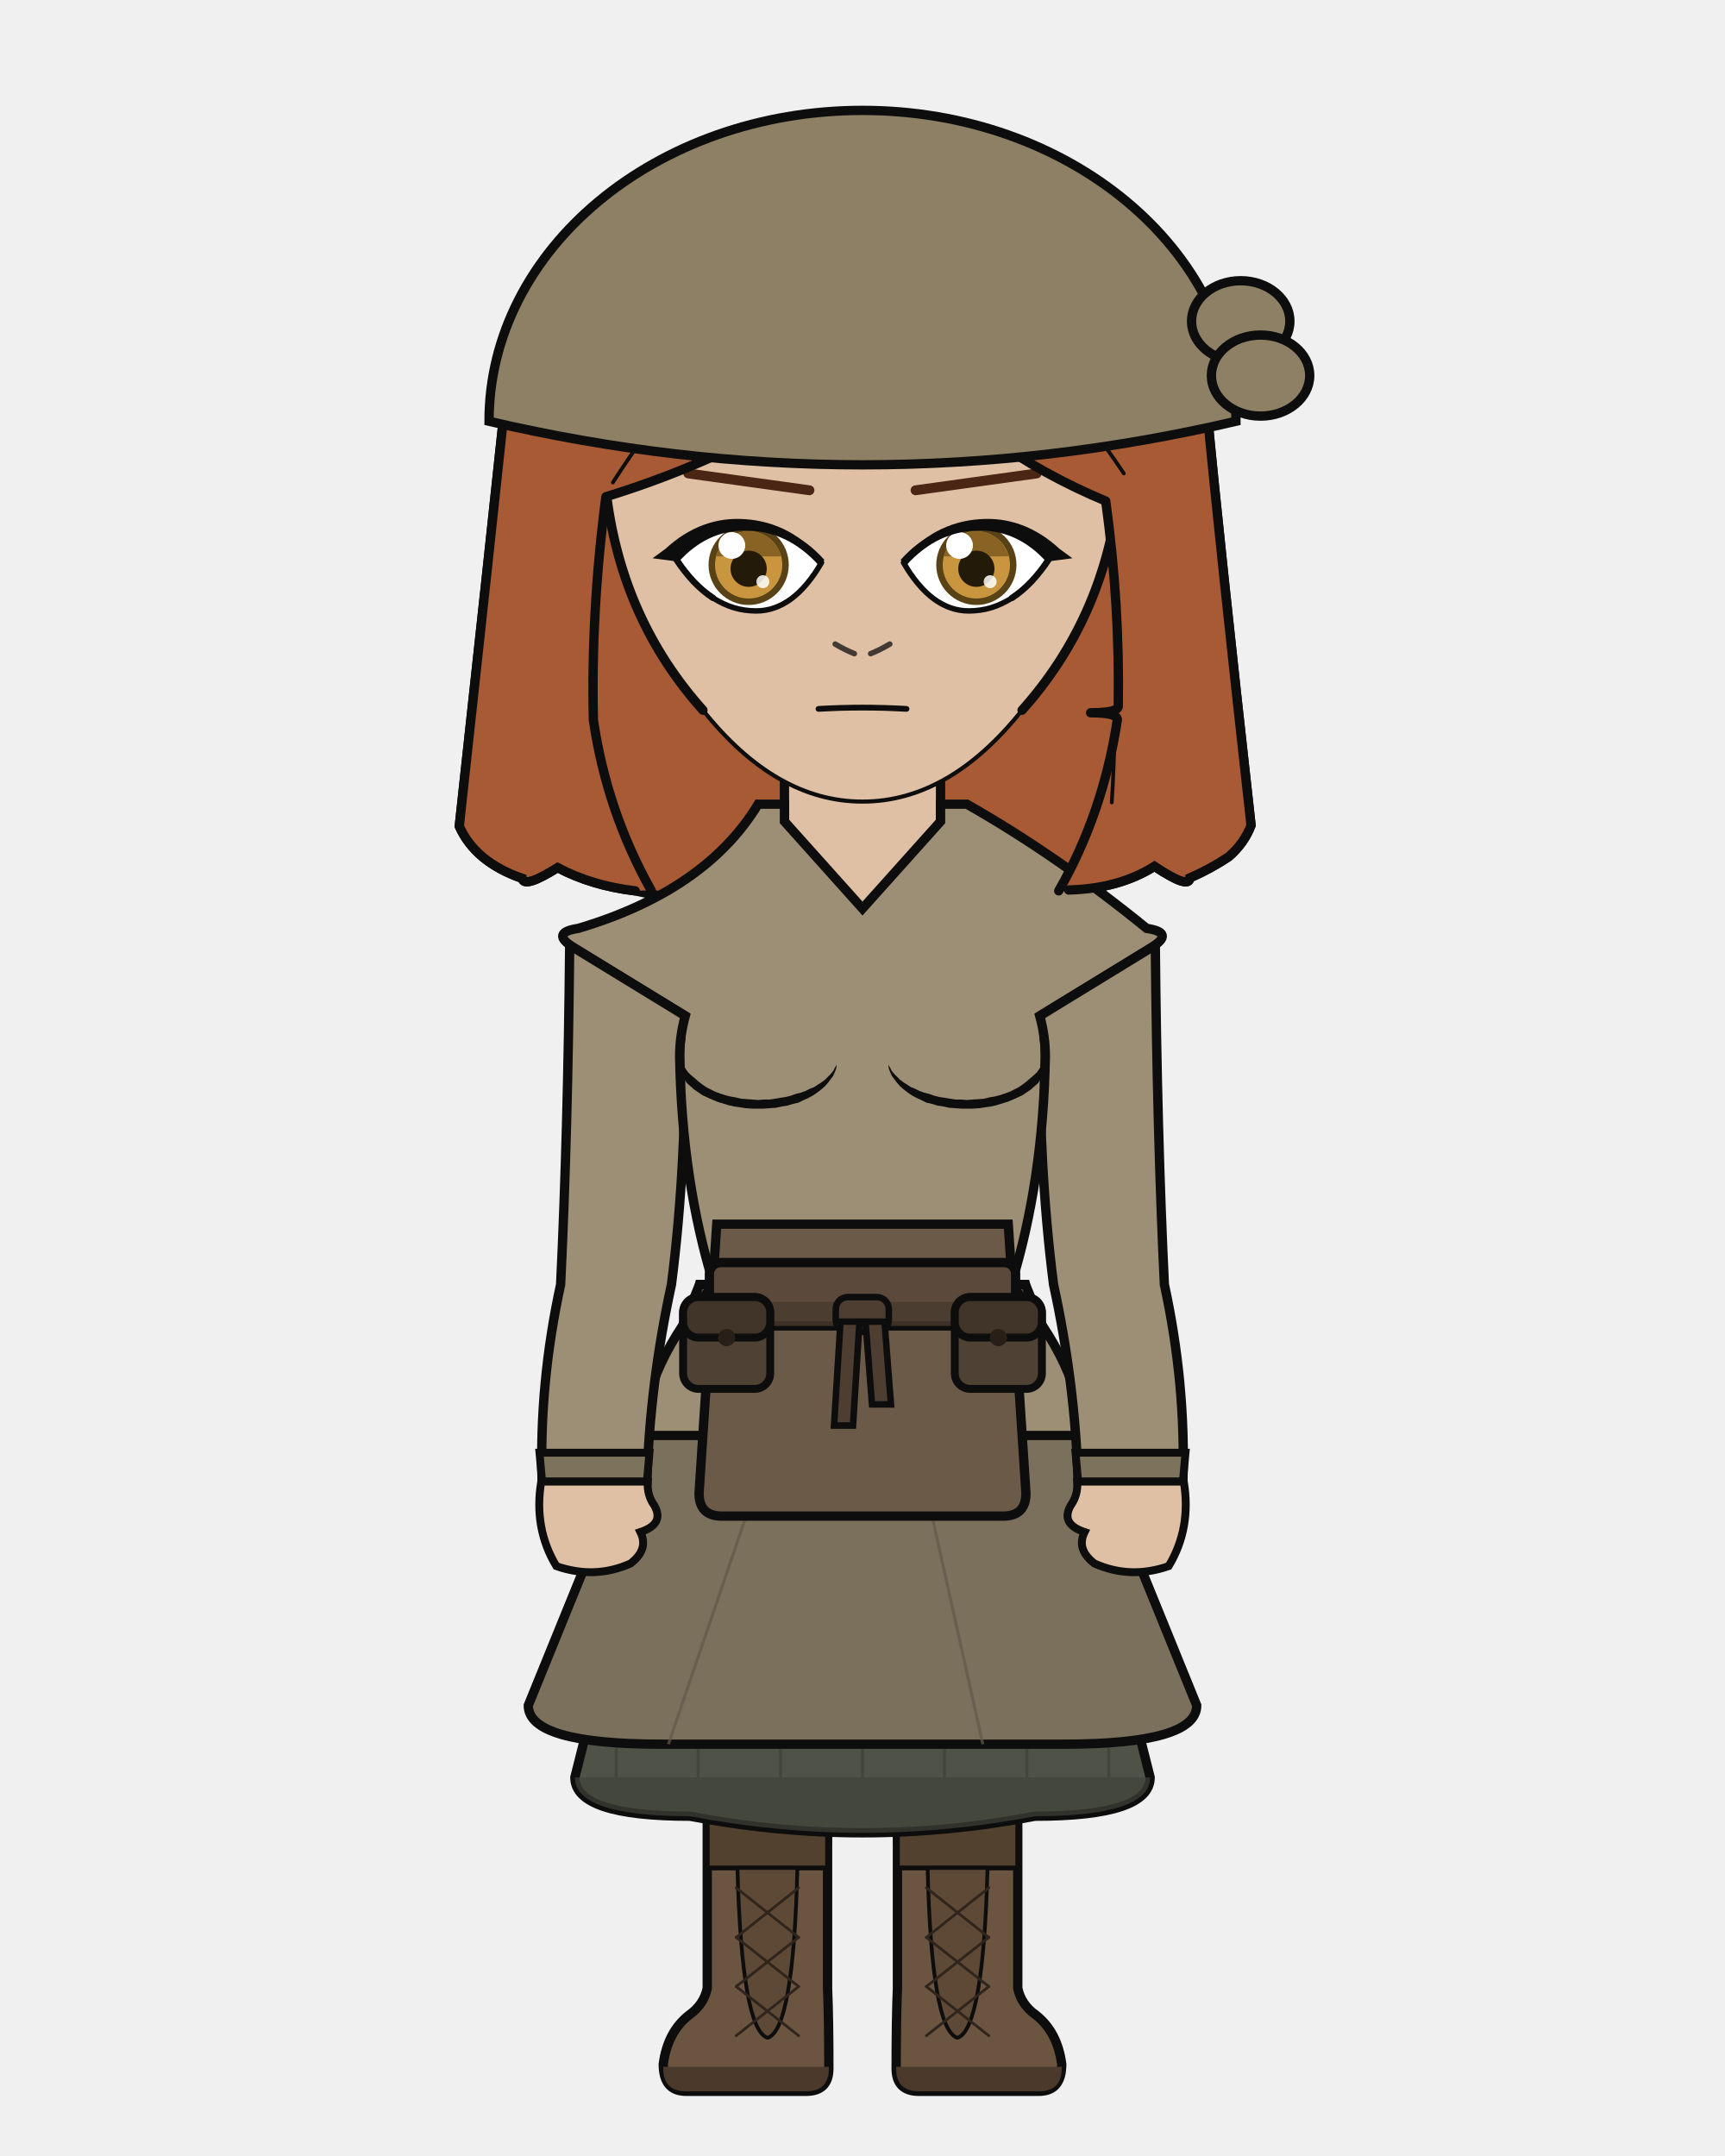
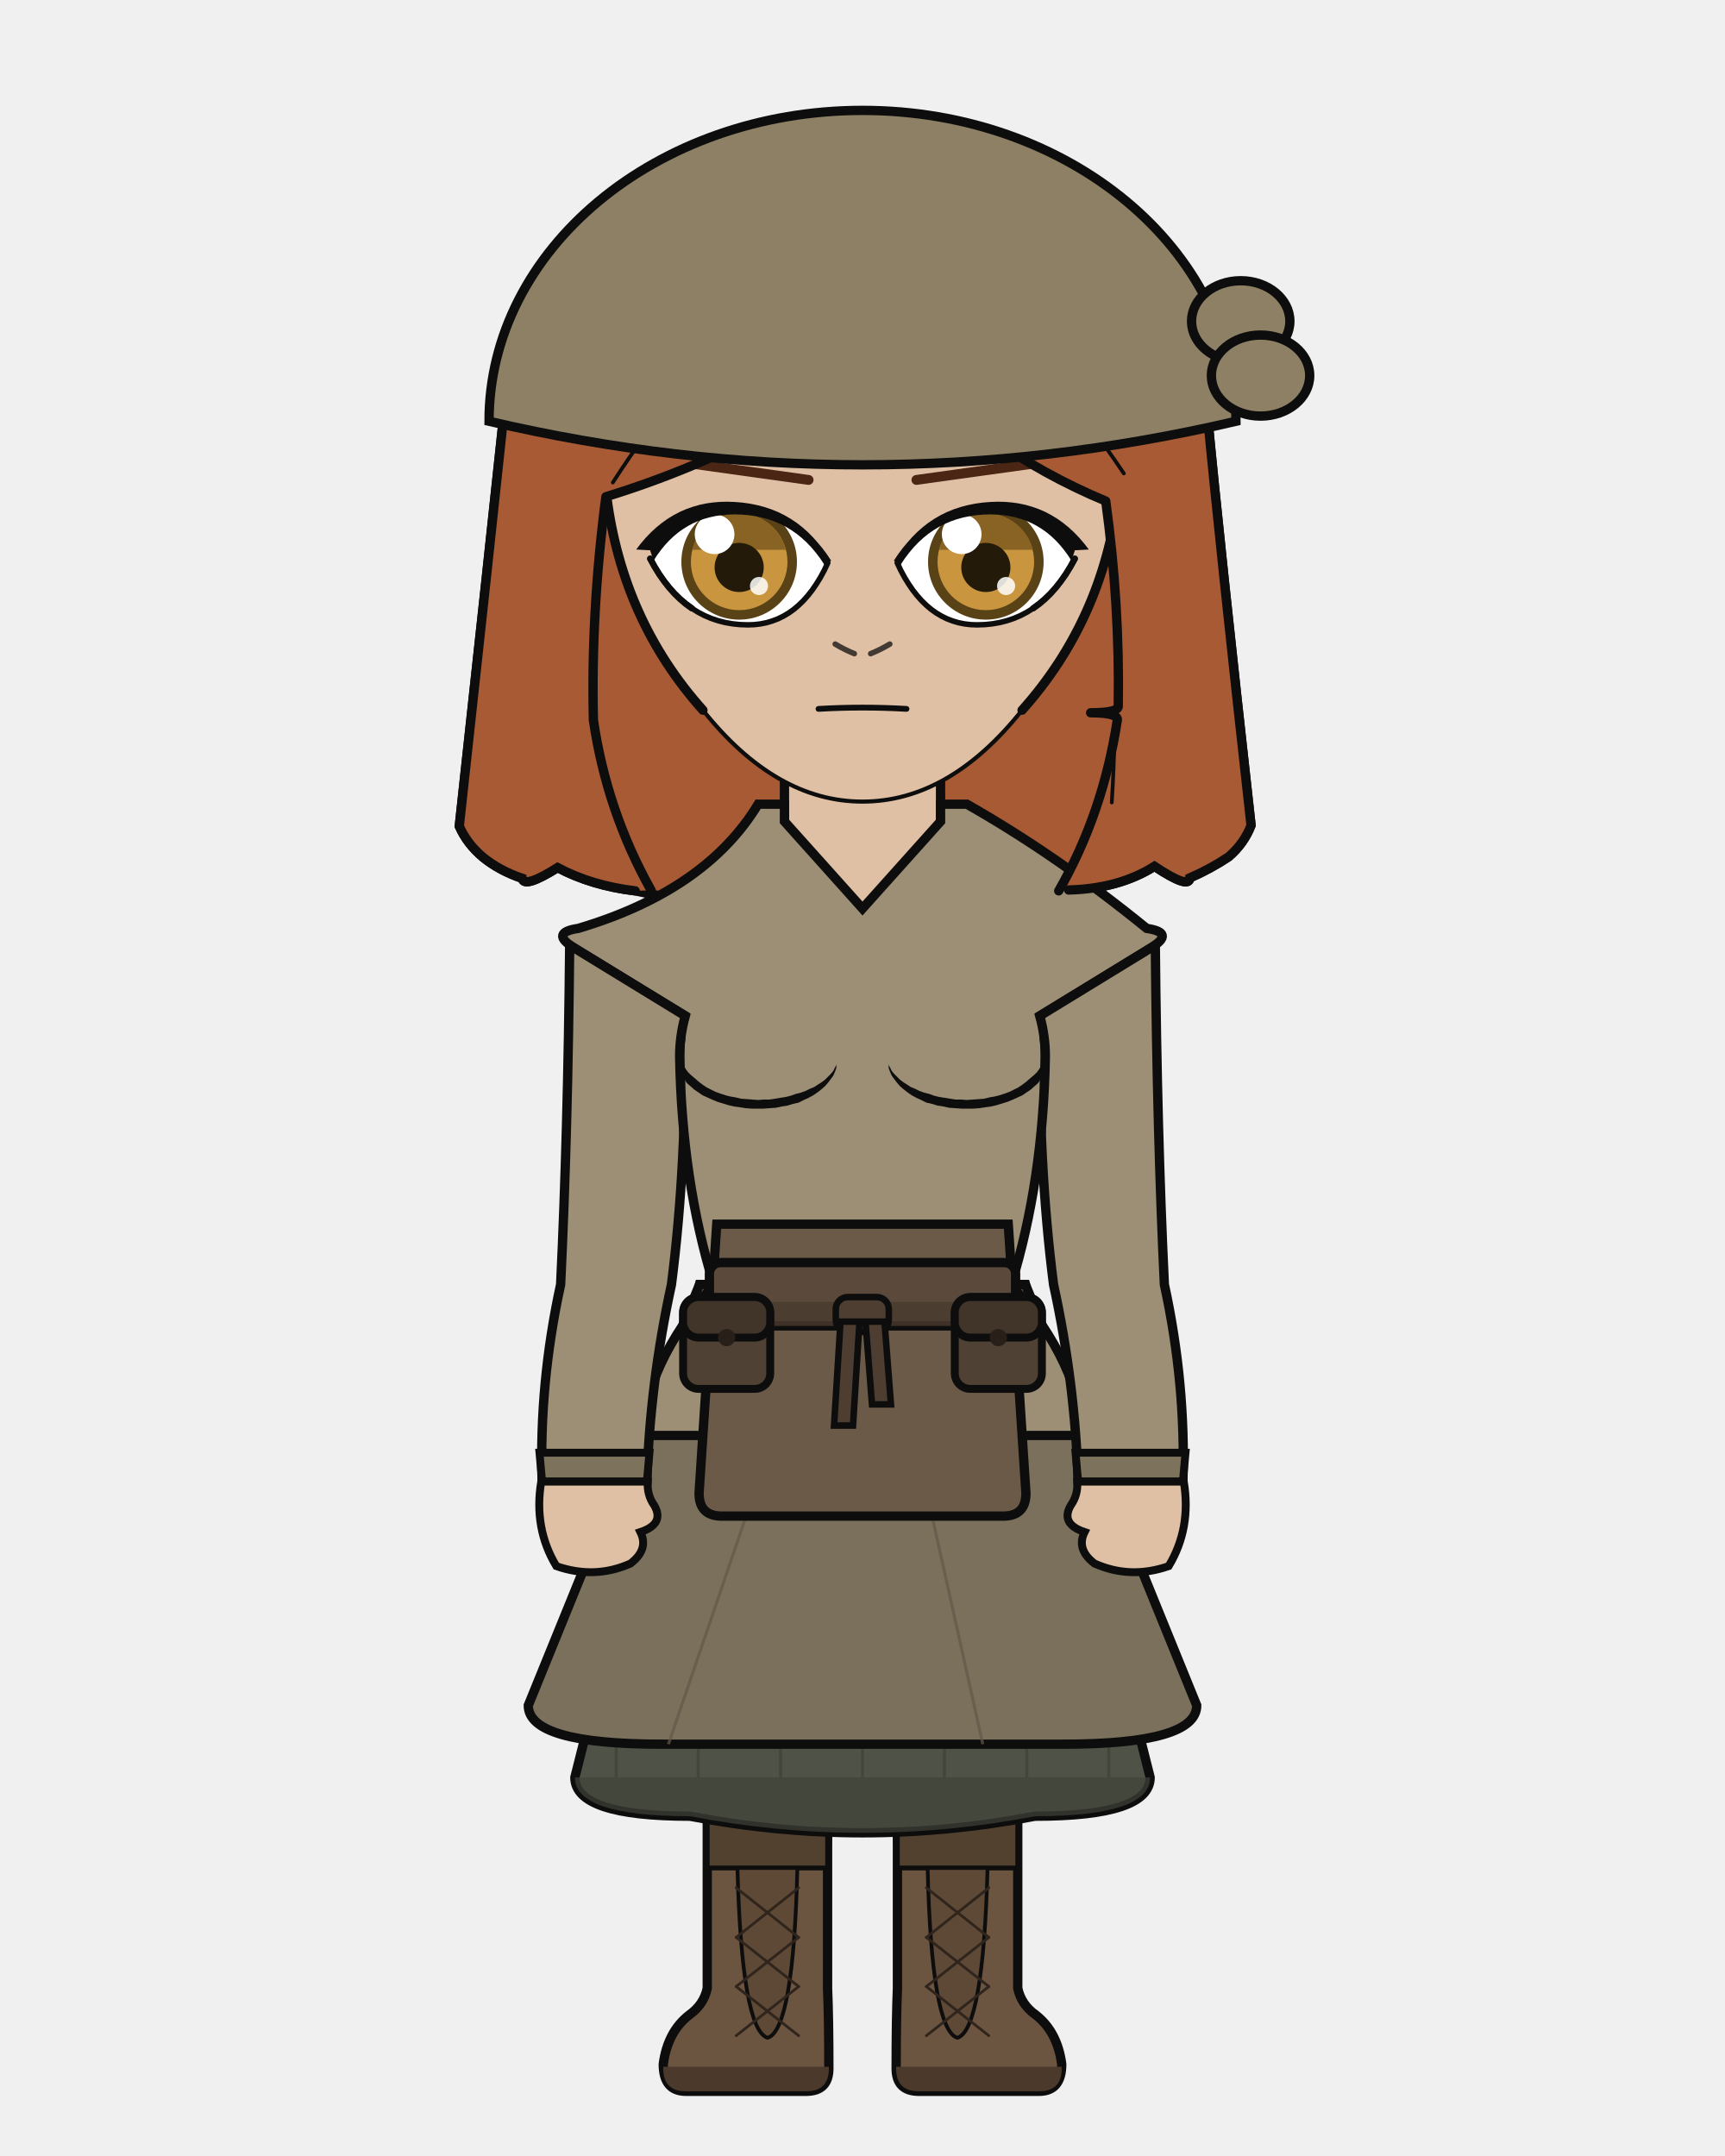
<svg xmlns="http://www.w3.org/2000/svg" width="400" height="500" viewBox="0 0 400 500">
  <defs>
    <clipPath id="hair-front">
      <path d="M 151.0 206.5 Q 140.7 188.1 137.6 167.0 Q 137.0 141.9 140.5 115.2 Q 160.4 109.1 178.8 99.3 Q 194.4 89.8 206.9 75.7 Q 216.0 90.7 229.6 101.4 Q 242.0 110.2 256.4 116.2 Q 259.7 140.2 259.3 163.9 Q 259.0 165.3 252.9 165.3 Q 259.1 165.3 259.1 166.9 Q 255.8 188.6 245.5 206.6 Q 246.7 206.5 247.8 206.4 Q 259.5 206.1 267.7 200.9 Q 275.8 206.3 275.9 203.6 Q 280.7 201.5 284.9 198.7 Q 288.5 195.6 290.1 191.4 Q 282.8 126.0 279.9 95.3 Q 276.0 79.9 267.5 66.2 Q 259.1 54.1 247.2 45.2 Q 237.4 38.4 226.0 35.3 Q 209.4 32.5 192.7 31.0 Q 177.0 31.6 162.2 37.8 Q 151.4 43.2 142.2 51.0 Q 132.9 59.9 126.3 71.0 Q 120.3 82.2 117.0 94.5 Q 113.6 126.6 106.5 191.6 Q 108.3 195.7 112.0 198.8 Q 115.8 201.9 121.1 203.7 Q 121.5 206.1 129.3 201.2 Q 137.2 205.4 147.3 206.6 Q 149.2 206.5 151.0 206.5 Z" />
    </clipPath>
  </defs>
  <path d="M 147.3 206.6 Q 137.2 205.4 129.3 201.2 Q 121.5 206.1 121.1 203.7 Q 115.8 201.9 112.0 198.8 Q 108.3 195.7 106.5 191.6 Q 113.6 126.6 117.0 94.5 Q 120.3 82.2 126.3 71.0 Q 132.9 59.9 142.2 51.0 Q 151.4 43.2 162.2 37.8 Q 177.0 31.6 192.7 31.0 Q 209.4 32.5 226.0 35.3 Q 237.4 38.4 247.2 45.2 Q 259.1 54.1 267.5 66.2 Q 276.0 79.9 279.9 95.3 Q 282.8 126.0 290.1 191.4 Q 288.5 195.6 284.9 198.7 Q 280.7 201.5 275.9 203.6 Q 275.8 206.3 267.7 200.9 Q 259.5 206.1 247.8 206.4 Q 197.6 217.4 147.3 206.6 Z" fill="#a85a35" />
  <path d="M 147.3 206.6 Q 137.2 205.4 129.3 201.2 Q 121.5 206.1 121.1 203.7 Q 115.8 201.9 112.0 198.8 Q 108.3 195.7 106.5 191.6 Q 113.6 126.6 117.0 94.5 Q 120.3 82.2 126.3 71.0 Q 132.9 59.9 142.2 51.0 Q 151.4 43.2 162.2 37.8 Q 177.0 31.6 192.7 31.0 Q 209.4 32.5 226.0 35.3 Q 237.4 38.4 247.2 45.2 Q 259.1 54.1 267.5 66.2 Q 276.0 79.9 279.9 95.3 Q 282.8 126.0 290.1 191.4 Q 288.5 195.6 284.9 198.7 Q 280.7 201.5 275.9 203.6 Q 275.8 206.3 267.7 200.9 Q 259.5 206.1 247.8 206.4 Q 197.6 217.4 147.3 206.6 Z" fill="none" stroke="#0d0d0d" stroke-width="2.16" stroke-linecap="round" stroke-linejoin="round" />
  <path d="M 181.9 199.2 Q 168.2 215.1 140.7 223.6 Q 136.4 224.9 136.4 229.2 Q 136.4 235.6 149.8 235.6 L 154.6 235.6 L 154.6 231.3 L 163.2 231.3 Q 161.9 240.4 162.0 245.0 Q 162.0 248.1 164.3 249.4 Q 166.5 250.7 166.6 253.9 Q 167.3 277.5 169.8 297.9 Q 169.8 318.7 169.8 335.7 L 194.2 335.7 L 200.0 335.7 L 205.8 335.7 L 230.2 335.7 Q 230.2 318.7 230.2 297.9 Q 232.7 277.5 233.4 253.9 Q 233.5 250.7 235.7 249.4 Q 238.0 248.1 238.0 245.0 Q 238.1 240.4 236.8 235.6 L 236.8 231.3 L 245.4 231.3 L 245.4 235.6 L 250.2 235.6 Q 263.6 235.6 263.6 229.2 Q 263.6 224.9 259.3 223.6 Q 239.4 206.9 218.1 199.2 Z" fill="#e0c0a4" stroke="#0d0d0d" stroke-width="2.16" />
  <rect x="181.9" y="172.5" width="36.3" height="38.0" rx="12.7" fill="#e0c0a4" />
  <line x1="181.9" y1="172.5" x2="181.9" y2="199.2" stroke="#0d0d0d" stroke-width="2.16" />
  <line x1="218.1" y1="172.5" x2="218.1" y2="199.2" stroke="#0d0d0d" stroke-width="2.16" />
  <path d="M 163.7 332.9 L 236.3 332.9 Q 236.3 377.8 236.2 397.0 Q 236.2 419.4 234.7 461.1 L 209.4 461.1 Q 207.8 397.0 200.0 350.8 Q 192.2 397.0 190.6 461.1 L 165.3 461.1 Q 163.8 419.4 163.8 397.0 Q 163.7 377.8 163.7 332.9 Z" fill="#e0c0a4" stroke="#0d0d0d" stroke-width="1.83" stroke-linejoin="round" />
  <path d="M 163.7 332.9 L 236.3 332.9 L 229.8 358.2 Q 200.0 361.0 170.2 358.2 Z" fill="#e8e4dc" stroke="#0d0d0d" stroke-width="1.83" stroke-linejoin="round" />
  <path d="M 191.9 418.8 L 191.9 461.1 Q 192.2 468.3 192.2 479.7 Q 192.2 485.0 186.9 485.0 L 159.1 485.0 Q 153.8 485.0 153.8 478.7 Q 154.8 471.2 159.8 467.3 Q 163.2 464.9 164.0 461.1 L 164.0 418.8 Z" fill="#6b5541" stroke="#0d0d0d" stroke-width="2.16" />
  <path d="M 192.2 479.3 L 153.8 479.3 L 153.8 479.7 Q 153.8 485.0 159.1 485.0 L 186.9 485.0 Q 192.2 485.0 192.2 479.7 Z" fill="#4b3a2b" />
  <rect x="164.0" y="418.8" width="27.9" height="14.4" fill="#534130" stroke="#0d0d0d" stroke-width="1.11" />
  <path d="M 171.0 433.2 L 184.9 433.2 Q 184.0 470.7 178.0 472.6 Q 172.0 470.7 171.0 433.2 Z" fill="#5e4936" stroke="#0d0d0d" stroke-width="0.87" />
  <line x1="185.2" y1="437.8" x2="170.7" y2="449.3" stroke="#30251c" stroke-width="0.63" stroke-linecap="round" />
  <line x1="170.7" y1="437.8" x2="185.2" y2="449.3" stroke="#30251c" stroke-width="0.63" stroke-linecap="round" />
  <line x1="185.2" y1="449.3" x2="170.7" y2="460.7" stroke="#30251c" stroke-width="0.63" stroke-linecap="round" />
  <line x1="170.7" y1="449.3" x2="185.2" y2="460.7" stroke="#30251c" stroke-width="0.63" stroke-linecap="round" />
  <line x1="185.2" y1="460.7" x2="170.7" y2="472.1" stroke="#30251c" stroke-width="0.63" stroke-linecap="round" />
  <line x1="170.7" y1="460.7" x2="185.2" y2="472.1" stroke="#30251c" stroke-width="0.63" stroke-linecap="round" />
  <path d="M 208.1 418.8 L 208.1 461.1 Q 207.8 468.3 207.8 479.7 Q 207.8 485.0 213.1 485.0 L 240.9 485.0 Q 246.2 485.0 246.2 478.7 Q 245.2 471.2 240.2 467.3 Q 236.8 464.9 236.0 461.1 L 236.0 418.8 Z" fill="#6b5541" stroke="#0d0d0d" stroke-width="2.16" />
  <path d="M 207.8 479.3 L 246.2 479.3 L 246.2 479.7 Q 246.2 485.0 240.9 485.0 L 213.1 485.0 Q 207.8 485.0 207.8 479.7 Z" fill="#4b3a2b" />
  <rect x="208.1" y="418.8" width="27.9" height="14.4" fill="#534130" stroke="#0d0d0d" stroke-width="1.11" />
  <path d="M 215.1 433.2 L 229.0 433.2 Q 228.0 470.7 222.0 472.6 Q 216.0 470.7 215.1 433.2 Z" fill="#5e4936" stroke="#0d0d0d" stroke-width="0.87" />
  <line x1="229.3" y1="437.8" x2="214.8" y2="449.3" stroke="#30251c" stroke-width="0.63" stroke-linecap="round" />
  <line x1="214.8" y1="437.8" x2="229.3" y2="449.3" stroke="#30251c" stroke-width="0.63" stroke-linecap="round" />
  <line x1="229.3" y1="449.3" x2="214.8" y2="460.7" stroke="#30251c" stroke-width="0.63" stroke-linecap="round" />
  <line x1="214.8" y1="449.3" x2="229.3" y2="460.7" stroke="#30251c" stroke-width="0.63" stroke-linecap="round" />
  <line x1="229.3" y1="460.7" x2="214.8" y2="472.1" stroke="#30251c" stroke-width="0.63" stroke-linecap="round" />
  <line x1="214.8" y1="460.7" x2="229.3" y2="472.1" stroke="#30251c" stroke-width="0.63" stroke-linecap="round" />
  <path d="M 162.2 297.9 L 133.3 412.2 Q 133.3 421.2 160.0 421.2 Q 200.0 428.9 240.0 421.2 Q 266.7 421.2 266.7 412.2 L 237.8 297.9 Z" fill="#4f5347" stroke="#0d0d0d" stroke-width="2.16" />
  <path d="M 133.3 412.2 L 133.3 412.2 Q 133.3 421.2 160.0 421.2 Q 200.0 428.9 240.0 421.2 Q 266.7 421.2 266.7 412.2 L 266.7 412.2 Z" fill="#3f4238" opacity="0.7" />
  <line x1="142.9" y1="404.5" x2="142.9" y2="412.2" stroke="#3f4238" stroke-width="0.71" opacity="0.75" />
  <line x1="161.9" y1="404.5" x2="161.9" y2="412.2" stroke="#3f4238" stroke-width="0.71" opacity="0.75" />
  <line x1="181.0" y1="404.5" x2="181.0" y2="412.2" stroke="#3f4238" stroke-width="0.71" opacity="0.75" />
  <line x1="200.0" y1="404.5" x2="200.0" y2="412.2" stroke="#3f4238" stroke-width="0.71" opacity="0.75" />
  <line x1="219.0" y1="404.5" x2="219.0" y2="412.2" stroke="#3f4238" stroke-width="0.71" opacity="0.75" />
  <line x1="238.1" y1="404.5" x2="238.1" y2="412.2" stroke="#3f4238" stroke-width="0.71" opacity="0.75" />
  <line x1="257.1" y1="404.5" x2="257.1" y2="412.2" stroke="#3f4238" stroke-width="0.71" opacity="0.75" />
  <path d="M 162.2 297.9 L 122.5 395.5 Q 122.5 404.5 153.5 404.5 L 246.5 404.5 Q 277.5 404.5 277.5 395.5 L 237.8 297.9 Z" fill="#7a705c" stroke="#0d0d0d" stroke-width="2.16" />
  <line x1="180.4" y1="329.9" x2="155.0" y2="404.5" stroke="#625948" stroke-width="0.71" opacity="0.7" />
  <line x1="211.3" y1="329.9" x2="227.9" y2="404.5" stroke="#625948" stroke-width="0.71" opacity="0.7" />
  <path d="M 175.8 186.5 Q 163.7 206.5 134.1 215.3 Q 127.4 216.3 133.1 219.8 L 158.9 235.6 Q 157.6 240.3 157.6 245.0 Q 158.1 273.8 165.5 297.9 Q 149.2 317.1 149.2 332.9 L 250.8 332.9 Q 250.8 317.1 234.5 297.9 Q 241.9 273.8 242.4 245.0 Q 242.4 240.3 241.1 235.6 L 266.9 219.8 Q 272.6 216.3 265.9 215.3 Q 245.0 198.3 224.2 186.5 L 218.1 186.5 L 218.1 190.5 L 200.0 210.7 L 181.9 190.5 L 181.9 186.5 Z" fill="#9c8f76" stroke="#0d0d0d" stroke-width="2.16" />
  <path d="M 157.6 245.0 L 157.9 245.8 L 158.2 246.5 L 158.6 247.2 L 159.0 247.9 L 159.5 248.6 L 160.1 249.2 L 160.8 249.8 L 161.5 250.4 L 162.2 251.0 L 163.0 251.6 L 163.9 252.2 L 164.9 252.7 L 165.9 253.2 L 167.0 253.6 L 168.2 254.0 L 169.4 254.3 L 170.6 254.5 L 171.8 254.8 L 173.1 254.9 L 174.4 255.0 L 175.8 255.1 L 177.1 255.0 L 178.4 255.0 L 179.7 254.8 L 180.9 254.6 L 182.2 254.4 L 183.4 254.1 L 184.5 253.7 L 185.7 253.4 L 186.8 253.0 L 187.8 252.5 L 188.8 252.1 L 189.7 251.5 L 190.5 251.0 L 191.3 250.4 L 192.0 249.7 L 192.6 249.1 L 193.2 248.4 L 193.6 247.6 L 194.0 246.9 L 194.0 246.9 L 193.9 247.8 L 193.6 248.6 L 193.2 249.5 L 192.6 250.3 L 192.0 251.1 L 191.3 251.9 L 190.5 252.6 L 189.6 253.3 L 188.6 254.0 L 187.5 254.6 L 186.4 255.1 L 185.2 255.7 L 183.9 256.0 L 182.6 256.4 L 181.3 256.6 L 179.9 256.9 L 178.5 257.0 L 177.1 257.1 L 175.7 257.1 L 174.3 257.1 L 172.9 257.0 L 171.6 256.8 L 170.2 256.6 L 168.9 256.3 L 167.6 255.9 L 166.3 255.5 L 165.1 255.0 L 164.0 254.5 L 162.9 254.0 L 161.9 253.3 L 161.0 252.7 L 160.1 251.9 L 159.3 251.2 L 158.7 250.3 L 158.3 249.4 L 157.9 248.5 L 157.6 247.6 L 157.5 246.7 L 157.5 245.8 L 157.6 245.0 Z" fill="#0d0d0d" stroke="none" />
  <path d="M 242.4 245.0 L 242.1 245.8 L 241.8 246.5 L 241.4 247.2 L 241.0 247.9 L 240.5 248.6 L 239.9 249.2 L 239.2 249.8 L 238.5 250.4 L 237.8 251.0 L 237.0 251.6 L 236.1 252.2 L 235.1 252.7 L 234.1 253.2 L 233.0 253.6 L 231.8 254.0 L 230.6 254.3 L 229.4 254.5 L 228.2 254.8 L 226.9 254.9 L 225.6 255.0 L 224.2 255.1 L 222.9 255.0 L 221.6 255.0 L 220.3 254.8 L 219.1 254.6 L 217.8 254.4 L 216.6 254.1 L 215.5 253.7 L 214.3 253.4 L 213.2 253.0 L 212.2 252.5 L 211.2 252.1 L 210.3 251.5 L 209.5 251.0 L 208.7 250.4 L 208.0 249.7 L 207.4 249.1 L 206.8 248.4 L 206.4 247.6 L 206.0 246.9 L 206.0 246.9 L 206.1 247.8 L 206.4 248.6 L 206.8 249.5 L 207.4 250.3 L 208.0 251.1 L 208.7 251.9 L 209.5 252.6 L 210.4 253.3 L 211.4 254.0 L 212.5 254.6 L 213.6 255.1 L 214.8 255.7 L 216.1 256.0 L 217.4 256.4 L 218.7 256.6 L 220.1 256.9 L 221.5 257.0 L 222.9 257.1 L 224.3 257.1 L 225.7 257.1 L 227.1 257.0 L 228.4 256.8 L 229.8 256.6 L 231.1 256.3 L 232.4 255.9 L 233.7 255.5 L 234.9 255.0 L 236.0 254.5 L 237.1 254.0 L 238.1 253.3 L 239.0 252.7 L 239.9 251.9 L 240.7 251.2 L 241.3 250.3 L 241.7 249.4 L 242.1 248.5 L 242.4 247.6 L 242.5 246.7 L 242.5 245.8 L 242.4 245.0 Z" fill="#0d0d0d" stroke="none" />
  <path d="M 166.2 283.9 L 162.1 346.3 Q 162.1 351.6 167.4 351.6 L 232.6 351.6 Q 237.9 351.6 237.9 346.3 L 233.8 283.9 Z" fill="#6b5a48" stroke="#0d0d0d" stroke-width="2.16" />
  <rect x="164.5" y="292.8" width="71.0" height="14.7" rx="2.6" fill="#5b4a3c" stroke="#0d0d0d" stroke-width="2.16" />
  <rect x="164.5" y="301.9" width="71.0" height="5.6" rx="2.6" fill="#493a2e" opacity="0.8" />
  <rect x="193.8" y="300.8" width="12.3" height="8.1" rx="2.8" fill="#4e3e31" stroke="#0d0d0d" stroke-width="1.51" />
  <path d="M 194.9 306.5 L 199.3 306.5 L 197.8 330.6 L 193.4 330.6 Z" fill="#4e3e31" stroke="#0d0d0d" stroke-width="1.51" />
  <path d="M 200.7 306.5 L 205.1 306.5 L 206.6 325.7 L 202.2 325.7 Z" fill="#4e3e31" stroke="#0d0d0d" stroke-width="1.51" />
  <rect x="158.4" y="300.8" width="20.2" height="21.3" rx="3.6" fill="#4f4133" stroke="#0d0d0d" stroke-width="1.83" />
  <rect x="158.4" y="300.8" width="20.2" height="9.4" rx="3.6" fill="#413428" stroke="#0d0d0d" stroke-width="1.83" />
  <circle cx="168.5" cy="310.2" r="2.0" fill="#282018" />
  <rect x="221.4" y="300.8" width="20.2" height="21.3" rx="3.6" fill="#4f4133" stroke="#0d0d0d" stroke-width="1.83" />
  <rect x="221.4" y="300.8" width="20.2" height="9.4" rx="3.6" fill="#413428" stroke="#0d0d0d" stroke-width="1.83" />
  <circle cx="231.5" cy="310.2" r="2.0" fill="#282018" />
  <path d="M 158.9 235.6 L 132.1 219.2 Q 131.7 262.5 130.0 297.9 Q 125.0 320.8 125.7 343.6 L 150.0 343.6 Q 150.7 320.8 155.7 297.9 Q 159.3 269.9 158.9 235.6 Z" fill="#9c8f76" stroke="#0d0d0d" stroke-width="2.16" />
  <path d="M 125.1 336.9 L 150.6 336.9 L 150.0 343.6 L 125.7 343.6 Z" fill="#7d725c" stroke="#0d0d0d" stroke-width="1.83" />
  <path d="M 125.5 343.6 Q 123.7 354.4 129.0 363.2 Q 137.9 366.3 146.2 362.6 Q 150.5 359.3 148.5 355.3 Q 154.2 353.4 151.7 349.1 Q 150.0 346.7 150.2 343.6 Z" fill="#e0c0a4" stroke="#0d0d0d" stroke-width="1.83" />
  <path d="M 241.1 235.6 L 267.9 219.2 Q 268.3 262.5 270.0 297.9 Q 275.0 320.8 274.3 343.6 L 250.0 343.6 Q 249.3 320.8 244.3 297.9 Q 240.7 269.9 241.1 235.6 Z" fill="#9c8f76" stroke="#0d0d0d" stroke-width="2.16" />
  <path d="M 249.4 336.9 L 274.9 336.9 L 274.3 343.6 L 250.0 343.6 Z" fill="#7d725c" stroke="#0d0d0d" stroke-width="1.83" />
  <path d="M 274.5 343.6 Q 276.3 354.4 271.0 363.2 Q 262.1 366.3 253.8 362.6 Q 249.5 359.3 251.5 355.3 Q 245.8 353.4 248.3 349.1 Q 250.0 346.7 249.8 343.6 Z" fill="#e0c0a4" stroke="#0d0d0d" stroke-width="1.83" />
  <defs>
    <mask id="bust-73a4426f7d" maskUnits="userSpaceOnUse" x="0" y="0" width="400" height="500">
      <path d="M 158.9 235.6 Q 157.6 240.3 157.6 245.0 Q 158.1 273.8 165.5 297.9 L 168.4 297.9 Q 164.9 269.9 164.9 235.6 Z M 241.1 235.6 Q 242.4 240.3 242.4 245.0 Q 241.9 273.8 234.5 297.9 L 231.6 297.9 Q 235.1 269.9 235.1 235.6 Z" fill="white" />
    </mask>
    <clipPath id="bust-arms-eea5c1f88d">
      <path d="M 158.9 235.6 L 132.1 219.2 Q 131.7 262.5 130.0 297.9 Q 125.0 320.8 125.7 343.6 L 150.0 343.6 Q 150.7 320.8 155.7 297.9 Q 159.3 269.9 158.9 235.6 Z" />
      <path d="M 241.1 235.6 L 267.9 219.2 Q 268.3 262.5 270.0 297.9 Q 275.0 320.8 274.3 343.6 L 250.0 343.6 Q 249.3 320.8 244.3 297.9 Q 240.7 269.9 241.1 235.6 Z" />
    </clipPath>
  </defs>
  <g mask="url(#bust-73a4426f7d)">
    <path d="M 175.8 186.5 Q 163.7 206.5 134.1 215.3 Q 127.4 216.3 133.1 219.8 L 158.9 235.6 Q 157.6 240.3 157.6 245.0 Q 158.1 273.8 165.5 297.9 Q 149.2 317.1 149.2 332.9 L 250.8 332.9 Q 250.8 317.1 234.5 297.9 Q 241.9 273.8 242.4 245.0 Q 242.4 240.3 241.1 235.6 L 266.9 219.8 Q 272.6 216.3 265.9 215.3 Q 245.0 198.3 224.2 186.5 L 218.1 186.5 L 218.1 190.5 L 200.0 210.7 L 181.9 190.5 L 181.9 186.5 Z" fill="#9c8f76" stroke="#0d0d0d" stroke-width="2.16" />
    <path d="M 157.6 245.0 L 157.9 245.8 L 158.2 246.5 L 158.6 247.2 L 159.0 247.9 L 159.5 248.6 L 160.1 249.2 L 160.8 249.8 L 161.5 250.4 L 162.2 251.0 L 163.0 251.6 L 163.9 252.2 L 164.9 252.7 L 165.9 253.2 L 167.0 253.6 L 168.2 254.0 L 169.4 254.3 L 170.6 254.5 L 171.8 254.8 L 173.1 254.9 L 174.4 255.0 L 175.8 255.1 L 177.1 255.0 L 178.4 255.0 L 179.7 254.8 L 180.9 254.6 L 182.2 254.4 L 183.4 254.1 L 184.5 253.7 L 185.7 253.4 L 186.8 253.0 L 187.8 252.5 L 188.8 252.1 L 189.7 251.5 L 190.5 251.0 L 191.3 250.4 L 192.0 249.7 L 192.6 249.1 L 193.2 248.4 L 193.6 247.6 L 194.0 246.9 L 194.0 246.9 L 193.9 247.8 L 193.6 248.6 L 193.2 249.5 L 192.6 250.3 L 192.0 251.1 L 191.3 251.9 L 190.5 252.6 L 189.6 253.3 L 188.6 254.0 L 187.5 254.6 L 186.4 255.1 L 185.2 255.7 L 183.9 256.0 L 182.6 256.4 L 181.3 256.6 L 179.9 256.9 L 178.5 257.0 L 177.1 257.1 L 175.7 257.1 L 174.3 257.1 L 172.9 257.0 L 171.6 256.8 L 170.2 256.6 L 168.9 256.3 L 167.6 255.9 L 166.3 255.5 L 165.1 255.0 L 164.0 254.5 L 162.9 254.0 L 161.9 253.3 L 161.0 252.7 L 160.1 251.9 L 159.3 251.2 L 158.7 250.3 L 158.3 249.4 L 157.9 248.5 L 157.6 247.6 L 157.5 246.7 L 157.5 245.8 L 157.6 245.0 Z" fill="#0d0d0d" stroke="none" />
    <path d="M 242.4 245.0 L 242.1 245.8 L 241.8 246.5 L 241.4 247.2 L 241.0 247.9 L 240.5 248.6 L 239.9 249.2 L 239.2 249.8 L 238.5 250.4 L 237.8 251.0 L 237.0 251.6 L 236.1 252.2 L 235.1 252.7 L 234.1 253.2 L 233.0 253.6 L 231.8 254.0 L 230.6 254.3 L 229.4 254.5 L 228.2 254.8 L 226.9 254.9 L 225.6 255.0 L 224.2 255.1 L 222.9 255.0 L 221.6 255.0 L 220.3 254.8 L 219.1 254.6 L 217.8 254.4 L 216.6 254.1 L 215.5 253.7 L 214.3 253.4 L 213.2 253.0 L 212.2 252.5 L 211.2 252.1 L 210.3 251.5 L 209.5 251.0 L 208.7 250.4 L 208.0 249.7 L 207.4 249.1 L 206.8 248.4 L 206.4 247.6 L 206.0 246.9 L 206.0 246.9 L 206.1 247.8 L 206.4 248.6 L 206.8 249.5 L 207.4 250.3 L 208.0 251.1 L 208.7 251.9 L 209.5 252.6 L 210.4 253.3 L 211.4 254.0 L 212.5 254.6 L 213.6 255.1 L 214.8 255.7 L 216.1 256.0 L 217.4 256.4 L 218.7 256.6 L 220.1 256.9 L 221.5 257.0 L 222.9 257.1 L 224.3 257.1 L 225.7 257.1 L 227.1 257.0 L 228.4 256.8 L 229.8 256.6 L 231.1 256.3 L 232.4 255.9 L 233.7 255.5 L 234.9 255.0 L 236.0 254.5 L 237.1 254.0 L 238.1 253.3 L 239.0 252.7 L 239.9 251.9 L 240.7 251.2 L 241.3 250.3 L 241.7 249.4 L 242.1 248.5 L 242.4 247.6 L 242.5 246.7 L 242.5 245.8 L 242.4 245.0 Z" fill="#0d0d0d" stroke="none" />
    <path d="M 166.2 283.9 L 162.1 346.3 Q 162.1 351.6 167.4 351.6 L 232.6 351.6 Q 237.9 351.6 237.9 346.3 L 233.8 283.9 Z" fill="#6b5a48" stroke="#0d0d0d" stroke-width="2.16" />
    <rect x="164.5" y="292.8" width="71.0" height="14.7" rx="2.6" fill="#5b4a3c" stroke="#0d0d0d" stroke-width="2.16" />
    <rect x="164.5" y="301.9" width="71.0" height="5.6" rx="2.6" fill="#493a2e" opacity="0.8" />
    <rect x="193.8" y="300.8" width="12.3" height="8.1" rx="2.8" fill="#4e3e31" stroke="#0d0d0d" stroke-width="1.51" />
    <path d="M 194.9 306.5 L 199.3 306.5 L 197.8 330.6 L 193.4 330.6 Z" fill="#4e3e31" stroke="#0d0d0d" stroke-width="1.51" />
    <path d="M 200.7 306.5 L 205.1 306.5 L 206.6 325.7 L 202.2 325.7 Z" fill="#4e3e31" stroke="#0d0d0d" stroke-width="1.51" />
    <rect x="158.4" y="300.8" width="20.2" height="21.3" rx="3.6" fill="#4f4133" stroke="#0d0d0d" stroke-width="1.83" />
    <rect x="158.4" y="300.8" width="20.2" height="9.4" rx="3.6" fill="#413428" stroke="#0d0d0d" stroke-width="1.83" />
    <circle cx="168.5" cy="310.2" r="2.0" fill="#282018" />
    <rect x="221.4" y="300.8" width="20.2" height="21.3" rx="3.6" fill="#4f4133" stroke="#0d0d0d" stroke-width="1.83" />
    <rect x="221.4" y="300.8" width="20.2" height="9.4" rx="3.6" fill="#413428" stroke="#0d0d0d" stroke-width="1.83" />
    <circle cx="231.5" cy="310.2" r="2.0" fill="#282018" />
  </g>
  <path d="M 158.9 235.6 Q 157.6 240.3 157.6 245.0 Q 158.1 273.8 165.5 297.9  M 241.1 235.6 Q 242.4 240.3 242.4 245.0 Q 241.9 273.8 234.5 297.9 " fill="none" stroke="#0d0d0d" stroke-width="2.16" stroke-linecap="round" clip-path="url(#bust-arms-eea5c1f88d)" />
  <path d="M 200.0 47.9 Q 225.1 47.9 242.9 67.6 Q 260.6 87.3 259.3 115.2 Q 255.6 143.9 237.0 164.7 Q 220.1 185.9 200.0 185.9 Q 179.9 185.9 163.0 164.7 Q 144.4 143.9 140.7 115.2 Q 139.4 87.3 157.1 67.6 Q 174.9 47.9 200.0 47.9 Z" fill="#e0c0a4" />
  <path d="M 163.0 164.7 Q 144.4 143.9 140.7 115.2 Q 139.4 87.3 157.1 67.6 Q 174.9 47.9 200.0 47.9 Q 225.1 47.9 242.9 67.6 Q 260.6 87.3 259.3 115.2 Q 255.6 143.9 237.0 164.7" fill="none" stroke="#0d0d0d" stroke-width="2.16" stroke-linecap="round" />
  <path d="M 237.0 164.7 Q 220.1 185.9 200.0 185.9 Q 179.9 185.9 163.0 164.7" fill="none" stroke="#0d0d0d" stroke-width="0.95" stroke-linecap="round" />
-   <line x1="187.7" y1="113.7" x2="159.6" y2="109.8" stroke="#4c2614" stroke-width="2.29" stroke-linecap="round" />
+   <line x1="187.5" y1="111.3" x2="155.2" y2="106.8" stroke="#4c2614" stroke-width="2.29" stroke-linecap="round" />
  <defs>
    <clipPath id="eye-l">
-       <path d="M 190.5 130.5 Q 182.9 122.1 172.8 122.1 Q 163.6 122.1 156.7 129.6 Q 164.7 141.7 175.3 141.7 Q 184.0 141.7 190.5 130.5 Z" />
+       <path d="M 192.0 130.5 Q 184.4 118.4 170.3 118.4 Q 157.7 118.4 150.8 129.6 Q 158.7 144.9 173.4 144.9 Q 185.4 144.9 192.0 130.5 Z" />
    </clipPath>
  </defs>
-   <path d="M 190.5 130.5 Q 182.9 122.1 172.8 122.1 Q 163.6 122.1 156.7 129.6 Q 164.7 141.7 175.3 141.7 Q 184.0 141.7 190.5 130.5 Z" fill="white" stroke="none" />
+   <path d="M 192.0 130.5 Q 184.4 118.4 170.3 118.4 Q 157.7 118.4 150.8 129.6 Q 158.7 144.9 173.4 144.9 Q 185.4 144.9 192.0 130.5 Z" fill="white" stroke="none" />
  <g clip-path="url(#eye-l)">
-     <circle cx="173.6" cy="131.0" r="9.3" fill="#5a4217" />
-     <circle cx="173.6" cy="131.0" r="7.8" fill="#c9963f" />
-     <path d="M 166.09 129.03 A 7.78 7.78 0 0 1 181.15 129.03 Z" fill="#896323" />
-     <circle cx="173.6" cy="131.9" r="4.2" fill="#241a09" />
-     <circle cx="169.7" cy="126.5" r="3.1" fill="white" />
-     <circle cx="176.9" cy="134.9" r="1.5" fill="white" opacity="0.85" />
+     <circle cx="171.4" cy="130.3" r="13.4" fill="#5a4217" />
+     <circle cx="171.4" cy="130.3" r="11.2" fill="#c9963f" />
+     <path d="M 160.48 127.50 A 11.24 11.24 0 0 1 182.25 127.50 Z" fill="#896323" />
+     <circle cx="171.4" cy="131.6" r="5.7" fill="#241a09" />
+     <circle cx="165.7" cy="123.9" r="4.6" fill="white" />
+     <circle cx="176.0" cy="135.9" r="2.1" fill="white" opacity="0.85" />
  </g>
-   <path d="M 156.74 129.62 L 157.74 131.08 L 158.77 132.45 L 159.81 133.72 L 160.87 134.90 L 161.96 135.98 L 163.06 136.97 L 164.19 137.86 L 165.34 138.67 L 166.51 139.37 L 167.71 139.98 L 168.92 140.50 L 170.16 140.93 L 171.41 141.26 L 172.69 141.49 L 173.99 141.63 L 175.31 141.68 L 176.39 141.64 L 177.45 141.51 L 178.50 141.29 L 179.53 140.98 L 180.54 140.59 L 181.53 140.10 L 182.51 139.53 L 183.47 138.88 L 184.41 138.13 L 185.33 137.30 L 186.23 136.38 L 187.12 135.37 L 187.99 134.27 L 188.85 133.09 L 189.68 131.82 L 190.50 130.46" fill="none" stroke="#0d0d0d" stroke-width="1.27" stroke-linecap="round" />
-   <path d="M 156.74 129.62 L 157.74 131.08 L 158.77 132.45 L 159.81 133.72 L 160.87 134.90 L 161.96 135.98 L 163.06 136.97 L 164.19 137.86 L 165.34 138.67" fill="none" stroke="#0d0d0d" stroke-width="1.47" stroke-linecap="round" />
-   <path d="M 191.17 129.83 L 190.20 128.81 L 189.19 127.83 L 188.17 126.92 L 187.12 126.08 L 186.04 125.30 L 184.97 124.56 L 183.88 123.86 L 182.76 123.22 L 181.61 122.64 L 180.43 122.13 L 179.23 121.68 L 177.99 121.29 L 176.73 120.97 L 175.44 120.71 L 174.12 120.52 L 172.78 120.40 L 171.54 120.34 L 170.32 120.35 L 169.10 120.41 L 167.88 120.54 L 166.68 120.74 L 165.48 121.01 L 164.29 121.34 L 163.11 121.74 L 161.95 122.20 L 160.80 122.74 L 159.67 123.34 L 158.55 124.01 L 157.44 124.74 L 156.36 125.55 L 155.29 126.41 L 154.30 127.29 L 151.33 129.47 L 157.41 130.25 L 158.26 129.36 L 159.11 128.53 L 159.98 127.77 L 160.86 127.07 L 161.76 126.42 L 162.68 125.83 L 163.61 125.30 L 164.56 124.82 L 165.52 124.40 L 166.51 124.04 L 167.50 123.73 L 168.52 123.48 L 169.56 123.28 L 170.61 123.14 L 171.69 123.06 L 172.78 123.03 L 173.99 123.06 L 175.18 123.16 L 176.35 123.31 L 177.50 123.53 L 178.63 123.81 L 179.74 124.16 L 180.83 124.56 L 181.90 125.03 L 182.96 125.56 L 183.99 126.16 L 185.01 126.82 L 186.00 127.54 L 186.99 128.33 L 187.95 129.18 L 188.89 130.09 L 189.83 131.09 Z" fill="#0d0d0d" stroke="none" />
-   <line x1="212.3" y1="113.7" x2="240.4" y2="109.8" stroke="#4c2614" stroke-width="2.29" stroke-linecap="round" />
+   <path d="M 150.76 129.56 L 151.79 131.42 L 152.86 133.16 L 153.99 134.77 L 155.17 136.27 L 156.40 137.65 L 157.69 138.91 L 159.03 140.05 L 160.42 141.07 L 161.86 141.97 L 163.35 142.75 L 164.90 143.41 L 166.50 143.95 L 168.15 144.37 L 169.86 144.67 L 171.61 144.85 L 173.42 144.91 L 174.90 144.86 L 176.34 144.69 L 177.74 144.41 L 179.09 144.01 L 180.40 143.51 L 181.66 142.89 L 182.89 142.16 L 184.07 141.32 L 185.20 140.36 L 186.30 139.29 L 187.35 138.11 L 188.36 136.82 L 189.32 135.41 L 190.25 133.90 L 191.13 132.27 L 191.96 130.52" fill="none" stroke="#0d0d0d" stroke-width="1.27" stroke-linecap="round" />
+   <path d="M 150.76 129.56 L 151.79 131.42 L 152.86 133.16 L 153.99 134.77 L 155.17 136.27 L 156.40 137.65 L 157.69 138.91 L 159.03 140.05 L 160.42 141.07" fill="none" stroke="#0d0d0d" stroke-width="1.47" stroke-linecap="round" />
+   <path d="M 192.73 130.02 L 191.74 128.53 L 190.68 127.11 L 189.57 125.79 L 188.44 124.52 L 187.26 123.34 L 186.02 122.25 L 184.72 121.24 L 183.36 120.33 L 181.94 119.50 L 180.46 118.77 L 178.92 118.14 L 177.32 117.60 L 175.66 117.16 L 173.94 116.81 L 172.17 116.56 L 170.34 116.41 L 168.65 116.35 L 167.00 116.39 L 165.38 116.52 L 163.78 116.75 L 162.21 117.08 L 160.67 117.52 L 159.16 118.05 L 157.68 118.69 L 156.25 119.44 L 154.85 120.29 L 153.50 121.25 L 152.20 122.30 L 150.94 123.46 L 149.73 124.72 L 148.57 126.08 L 147.52 127.44 L 150.76 127.62 L 151.53 130.06 L 152.40 128.72 L 153.30 127.50 L 154.24 126.36 L 155.22 125.31 L 156.24 124.35 L 157.30 123.47 L 158.41 122.68 L 159.56 121.97 L 160.74 121.34 L 161.98 120.80 L 163.25 120.34 L 164.58 119.97 L 165.95 119.67 L 167.36 119.46 L 168.82 119.34 L 170.33 119.29 L 172.01 119.34 L 173.63 119.48 L 175.20 119.71 L 176.72 120.03 L 178.19 120.44 L 179.61 120.94 L 180.98 121.53 L 182.30 122.21 L 183.57 122.99 L 184.80 123.85 L 185.98 124.81 L 187.11 125.86 L 188.20 127.01 L 189.24 128.25 L 190.24 129.58 L 191.20 131.03 Z" fill="#0d0d0d" stroke="none" />
+   <line x1="212.5" y1="111.3" x2="244.8" y2="106.8" stroke="#4c2614" stroke-width="2.29" stroke-linecap="round" />
  <defs>
    <clipPath id="eye-r">
-       <path d="M 209.5 130.5 Q 217.1 122.1 227.2 122.1 Q 236.4 122.1 243.3 129.6 Q 235.3 141.7 224.7 141.7 Q 216.0 141.7 209.5 130.5 Z" />
+       <path d="M 208.0 130.5 Q 215.6 118.4 229.7 118.4 Q 242.3 118.4 249.2 129.6 Q 241.3 144.9 226.6 144.9 Q 214.6 144.9 208.0 130.5 Z" />
    </clipPath>
  </defs>
-   <path d="M 209.5 130.5 Q 217.1 122.1 227.2 122.1 Q 236.4 122.1 243.3 129.6 Q 235.3 141.7 224.7 141.7 Q 216.0 141.7 209.5 130.5 Z" fill="white" stroke="none" />
+   <path d="M 208.0 130.5 Q 215.6 118.4 229.7 118.4 Q 242.3 118.4 249.2 129.6 Q 241.3 144.9 226.6 144.9 Q 214.6 144.9 208.0 130.5 Z" fill="white" stroke="none" />
  <g clip-path="url(#eye-r)">
-     <circle cx="226.4" cy="131.0" r="9.3" fill="#5a4217" />
-     <circle cx="226.4" cy="131.0" r="7.8" fill="#c9963f" />
-     <path d="M 218.85 129.03 A 7.78 7.78 0 0 1 233.91 129.03 Z" fill="#896323" />
-     <circle cx="226.4" cy="131.9" r="4.2" fill="#241a09" />
-     <circle cx="222.5" cy="126.5" r="3.1" fill="white" />
-     <circle cx="229.6" cy="134.9" r="1.5" fill="white" opacity="0.85" />
+     <circle cx="228.6" cy="130.3" r="13.4" fill="#5a4217" />
+     <circle cx="228.6" cy="130.3" r="11.2" fill="#c9963f" />
+     <path d="M 217.75 127.50 A 11.24 11.24 0 0 1 239.52 127.50 Z" fill="#896323" />
+     <circle cx="228.6" cy="131.6" r="5.7" fill="#241a09" />
+     <circle cx="223.0" cy="123.9" r="4.6" fill="white" />
+     <circle cx="233.3" cy="135.9" r="2.1" fill="white" opacity="0.85" />
  </g>
-   <path d="M 243.26 129.62 L 242.26 131.08 L 241.23 132.45 L 240.19 133.72 L 239.13 134.90 L 238.04 135.98 L 236.94 136.97 L 235.81 137.86 L 234.66 138.67 L 233.49 139.37 L 232.29 139.98 L 231.08 140.50 L 229.84 140.93 L 228.59 141.26 L 227.31 141.49 L 226.01 141.63 L 224.69 141.68 L 223.61 141.64 L 222.55 141.51 L 221.50 141.29 L 220.47 140.98 L 219.46 140.59 L 218.47 140.10 L 217.49 139.53 L 216.53 138.88 L 215.59 138.13 L 214.67 137.30 L 213.77 136.38 L 212.88 135.37 L 212.01 134.27 L 211.15 133.09 L 210.32 131.82 L 209.50 130.46" fill="none" stroke="#0d0d0d" stroke-width="1.27" stroke-linecap="round" />
-   <path d="M 243.26 129.62 L 242.26 131.08 L 241.23 132.45 L 240.19 133.72 L 239.13 134.90 L 238.04 135.98 L 236.94 136.97 L 235.81 137.86 L 234.66 138.67" fill="none" stroke="#0d0d0d" stroke-width="1.47" stroke-linecap="round" />
-   <path d="M 208.83 129.83 L 209.80 128.81 L 210.81 127.83 L 211.83 126.92 L 212.88 126.08 L 213.96 125.30 L 215.03 124.56 L 216.12 123.86 L 217.24 123.22 L 218.39 122.64 L 219.57 122.13 L 220.77 121.68 L 222.01 121.29 L 223.27 120.97 L 224.56 120.71 L 225.88 120.52 L 227.22 120.40 L 228.46 120.34 L 229.68 120.35 L 230.90 120.41 L 232.12 120.54 L 233.32 120.74 L 234.52 121.01 L 235.71 121.34 L 236.89 121.74 L 238.05 122.20 L 239.20 122.74 L 240.33 123.34 L 241.45 124.01 L 242.56 124.74 L 243.64 125.55 L 244.71 126.41 L 245.70 127.29 L 248.67 129.47 L 242.59 130.25 L 241.74 129.36 L 240.89 128.53 L 240.02 127.77 L 239.14 127.07 L 238.24 126.42 L 237.32 125.83 L 236.39 125.30 L 235.44 124.82 L 234.48 124.40 L 233.49 124.04 L 232.50 123.73 L 231.48 123.48 L 230.44 123.28 L 229.39 123.14 L 228.31 123.06 L 227.22 123.03 L 226.01 123.06 L 224.82 123.16 L 223.65 123.31 L 222.50 123.53 L 221.37 123.81 L 220.26 124.16 L 219.17 124.56 L 218.10 125.03 L 217.04 125.56 L 216.01 126.16 L 214.99 126.82 L 214.00 127.54 L 213.01 128.33 L 212.05 129.18 L 211.11 130.09 L 210.17 131.09 Z" fill="#0d0d0d" stroke="none" />
+   <path d="M 249.24 129.56 L 248.21 131.42 L 247.14 133.16 L 246.01 134.77 L 244.83 136.27 L 243.60 137.65 L 242.31 138.91 L 240.97 140.05 L 239.58 141.07 L 238.14 141.97 L 236.65 142.75 L 235.10 143.41 L 233.50 143.95 L 231.85 144.37 L 230.14 144.67 L 228.39 144.85 L 226.58 144.91 L 225.10 144.86 L 223.66 144.69 L 222.26 144.41 L 220.91 144.01 L 219.60 143.51 L 218.34 142.89 L 217.11 142.16 L 215.93 141.32 L 214.80 140.36 L 213.70 139.29 L 212.65 138.11 L 211.64 136.82 L 210.68 135.41 L 209.75 133.90 L 208.87 132.27 L 208.04 130.52" fill="none" stroke="#0d0d0d" stroke-width="1.27" stroke-linecap="round" />
+   <path d="M 249.24 129.56 L 248.21 131.42 L 247.14 133.16 L 246.01 134.77 L 244.83 136.27 L 243.60 137.65 L 242.31 138.91 L 240.97 140.05 L 239.58 141.07" fill="none" stroke="#0d0d0d" stroke-width="1.47" stroke-linecap="round" />
+   <path d="M 207.27 130.02 L 208.26 128.53 L 209.32 127.11 L 210.43 125.79 L 211.56 124.52 L 212.74 123.34 L 213.98 122.25 L 215.28 121.24 L 216.64 120.33 L 218.06 119.50 L 219.54 118.77 L 221.08 118.14 L 222.68 117.60 L 224.34 117.16 L 226.06 116.81 L 227.83 116.56 L 229.66 116.41 L 231.35 116.35 L 233.00 116.39 L 234.62 116.52 L 236.22 116.75 L 237.79 117.08 L 239.33 117.52 L 240.84 118.05 L 242.32 118.69 L 243.75 119.44 L 245.15 120.29 L 246.50 121.25 L 247.80 122.30 L 249.06 123.46 L 250.27 124.72 L 251.43 126.08 L 252.48 127.44 L 249.24 127.62 L 248.47 130.06 L 247.60 128.72 L 246.70 127.50 L 245.76 126.36 L 244.78 125.31 L 243.76 124.35 L 242.70 123.47 L 241.59 122.68 L 240.44 121.97 L 239.26 121.34 L 238.02 120.80 L 236.75 120.34 L 235.42 119.97 L 234.05 119.67 L 232.64 119.46 L 231.18 119.34 L 229.67 119.29 L 227.99 119.34 L 226.37 119.48 L 224.80 119.71 L 223.28 120.03 L 221.81 120.44 L 220.39 120.94 L 219.02 121.53 L 217.70 122.21 L 216.43 122.99 L 215.20 123.85 L 214.02 124.81 L 212.89 125.86 L 211.80 127.01 L 210.76 128.25 L 209.76 129.58 L 208.80 131.03 Z" fill="#0d0d0d" stroke="none" />
  <path d="M 193.67 149.37 Q 195.89 150.70 198.11 151.59" fill="none" stroke="#0d0d0d" stroke-width="1.27" opacity="0.75" stroke-linecap="round" />
  <path d="M 206.33 149.37 Q 204.11 150.70 201.89 151.59" fill="none" stroke="#0d0d0d" stroke-width="1.27" opacity="0.75" stroke-linecap="round" />
  <path d="M 189.8 164.4 Q 200.0 163.8 210.2 164.4" fill="none" stroke="#0d0d0d" stroke-width="1.34" stroke-linecap="round" />
  <path d="M 151.0 206.5 Q 140.7 188.1 137.6 167.0 Q 137.0 141.9 140.5 115.2 Q 160.4 109.1 178.8 99.3 Q 194.4 89.8 206.9 75.7 Q 216.0 90.7 229.6 101.4 Q 242.0 110.2 256.4 116.2 Q 259.7 140.2 259.3 163.9 Q 259.0 165.3 252.9 165.3 Q 259.1 165.3 259.1 166.9 Q 255.8 188.6 245.5 206.6 Q 246.7 206.5 247.8 206.4 Q 259.5 206.1 267.7 200.9 Q 275.8 206.3 275.9 203.6 Q 280.7 201.5 284.9 198.7 Q 288.5 195.6 290.1 191.4 Q 282.8 126.0 279.9 95.3 Q 276.0 79.9 267.5 66.2 Q 259.1 54.1 247.2 45.2 Q 237.4 38.4 226.0 35.3 Q 209.4 32.5 192.7 31.0 Q 177.0 31.6 162.2 37.8 Q 151.4 43.2 142.2 51.0 Q 132.9 59.9 126.3 71.0 Q 120.3 82.2 117.0 94.5 Q 113.6 126.6 106.5 191.6 Q 108.3 195.7 112.0 198.8 Q 115.8 201.9 121.1 203.7 Q 121.5 206.1 129.3 201.2 Q 137.2 205.4 147.3 206.6 Q 149.2 206.5 151.0 206.5 Z" fill="#a85a35" />
  <path d="M 151.0 206.5 Q 140.7 188.1 137.6 167.0 Q 137.0 141.9 140.5 115.2 Q 160.4 109.1 178.8 99.3 Q 194.4 89.8 206.9 75.7 Q 216.0 90.7 229.6 101.4 Q 242.0 110.2 256.4 116.2 Q 259.7 140.2 259.3 163.9 Q 259.0 165.3 252.9 165.3 Q 259.1 165.3 259.1 166.9 Q 255.8 188.6 245.5 206.6" fill="none" stroke="#0d0d0d" stroke-width="2.16" stroke-linecap="round" stroke-linejoin="round" />
  <path d="M 247.8 206.4 Q 259.5 206.1 267.7 200.9 Q 275.8 206.3 275.9 203.6 Q 280.7 201.5 284.9 198.7 Q 288.5 195.6 290.1 191.4 Q 282.8 126.0 279.9 95.3 Q 276.0 79.9 267.5 66.2 Q 259.1 54.1 247.2 45.2 Q 237.4 38.4 226.0 35.3" fill="none" stroke="#0d0d0d" stroke-width="2.16" stroke-linecap="round" />
  <path d="M 147.3 206.6 Q 137.2 205.4 129.3 201.2 Q 121.5 206.1 121.1 203.7 Q 115.8 201.9 112.0 198.8 Q 108.3 195.7 106.5 191.6 Q 113.6 126.6 117.0 94.5 Q 120.3 82.2 126.3 71.0 Q 132.9 59.9 142.2 51.0 Q 151.4 43.2 162.2 37.8 Q 177.0 31.6 192.7 31.0 Q 209.4 32.5 226.0 35.3" fill="none" stroke="#0d0d0d" stroke-width="2.16" stroke-linecap="round" />
  <path d="M 179.8 66.7 Q 158.2 86.9 142.1 111.9" fill="none" stroke="#0d0d0d" stroke-width="0.87" stroke-linecap="round" clip-path="url(#hair-front)" />
  <path d="M 222.9 65.4 Q 244.4 85.6 260.6 109.8" fill="none" stroke="#0d0d0d" stroke-width="0.87" stroke-linecap="round" clip-path="url(#hair-front)" />
  <path d="M 144.4 120.7 Q 140.1 153.4 142.2 186.1" fill="none" stroke="#0d0d0d" stroke-width="0.87" stroke-linecap="round" clip-path="url(#hair-front)" />
  <path d="M 255.6 120.7 Q 259.9 153.4 257.8 186.1" fill="none" stroke="#0d0d0d" stroke-width="0.87" stroke-linecap="round" clip-path="url(#hair-front)" />
  <path d="M 113.4 97.7 A 86.6 72.1 0 0 1 286.6 97.7 Q 200.0 117.9 113.4 97.7 Z" fill="#8d8064" stroke="#0d0d0d" stroke-width="2.16" />
  <ellipse cx="287.7" cy="74.5" rx="11.4" ry="9.4" fill="#8d8064" stroke="#0d0d0d" stroke-width="2.16" />
  <ellipse cx="292.3" cy="87.1" rx="11.4" ry="9.4" fill="#8d8064" stroke="#0d0d0d" stroke-width="2.16" />
</svg>
